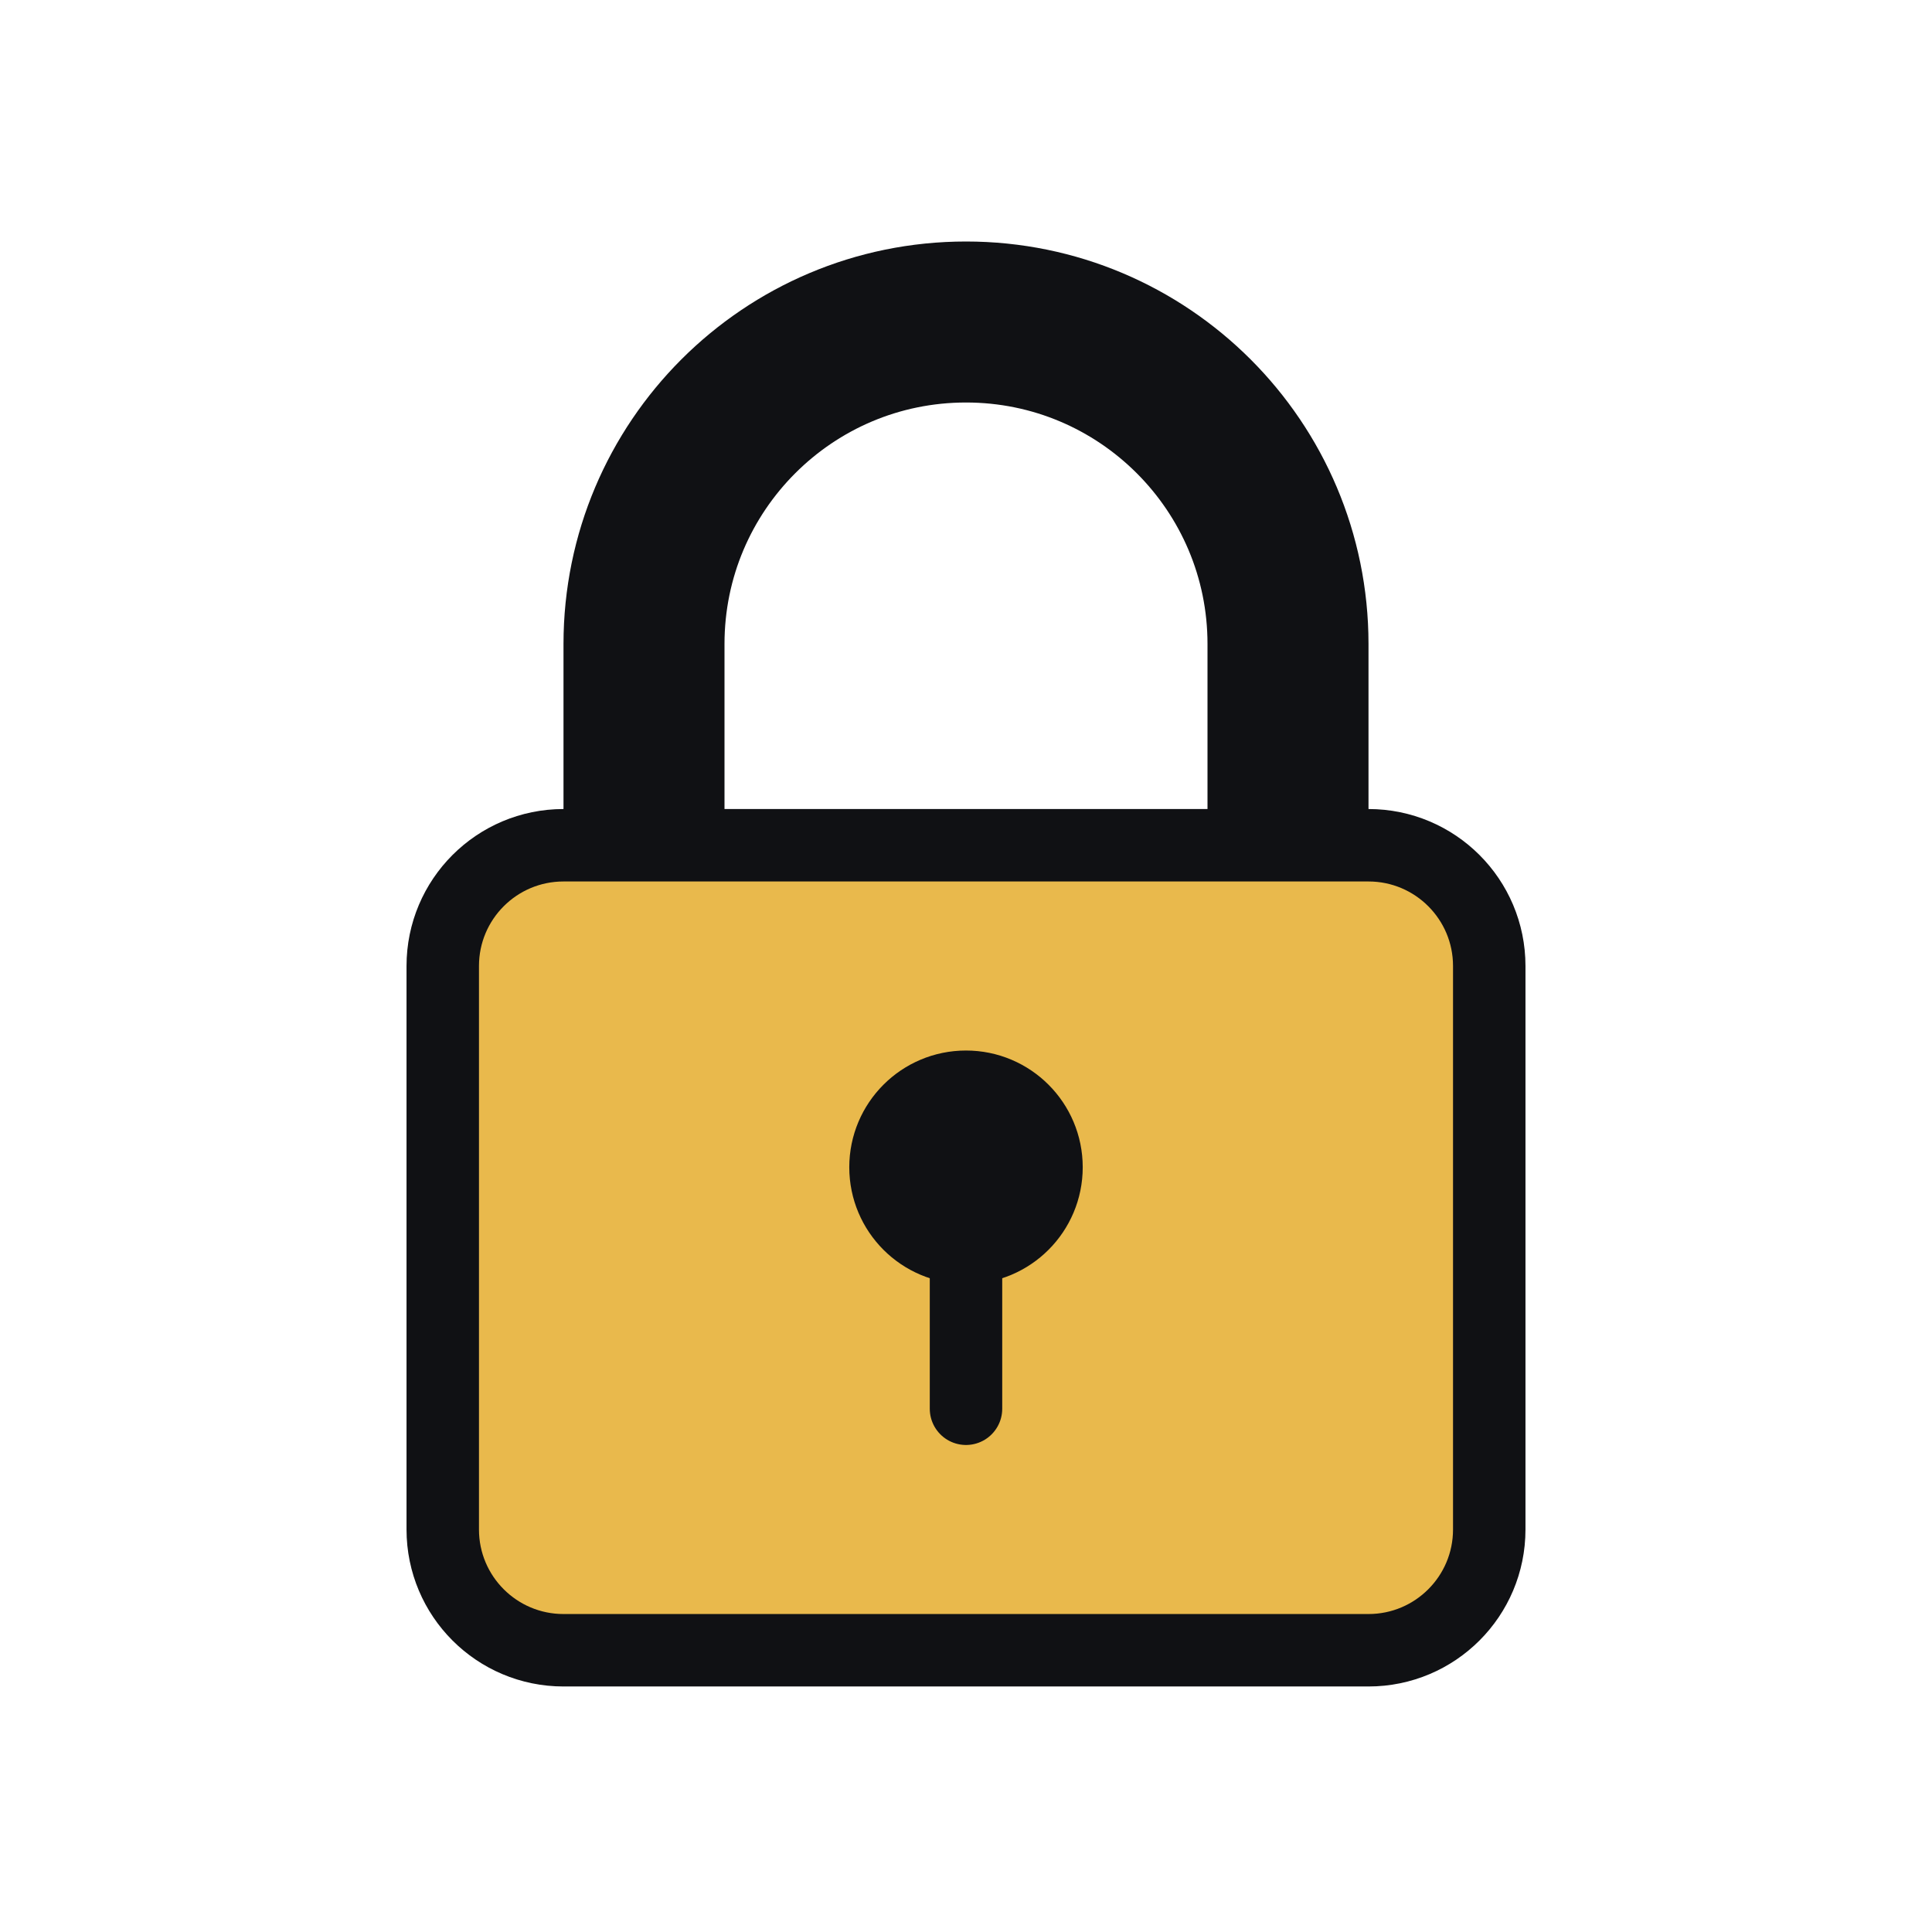
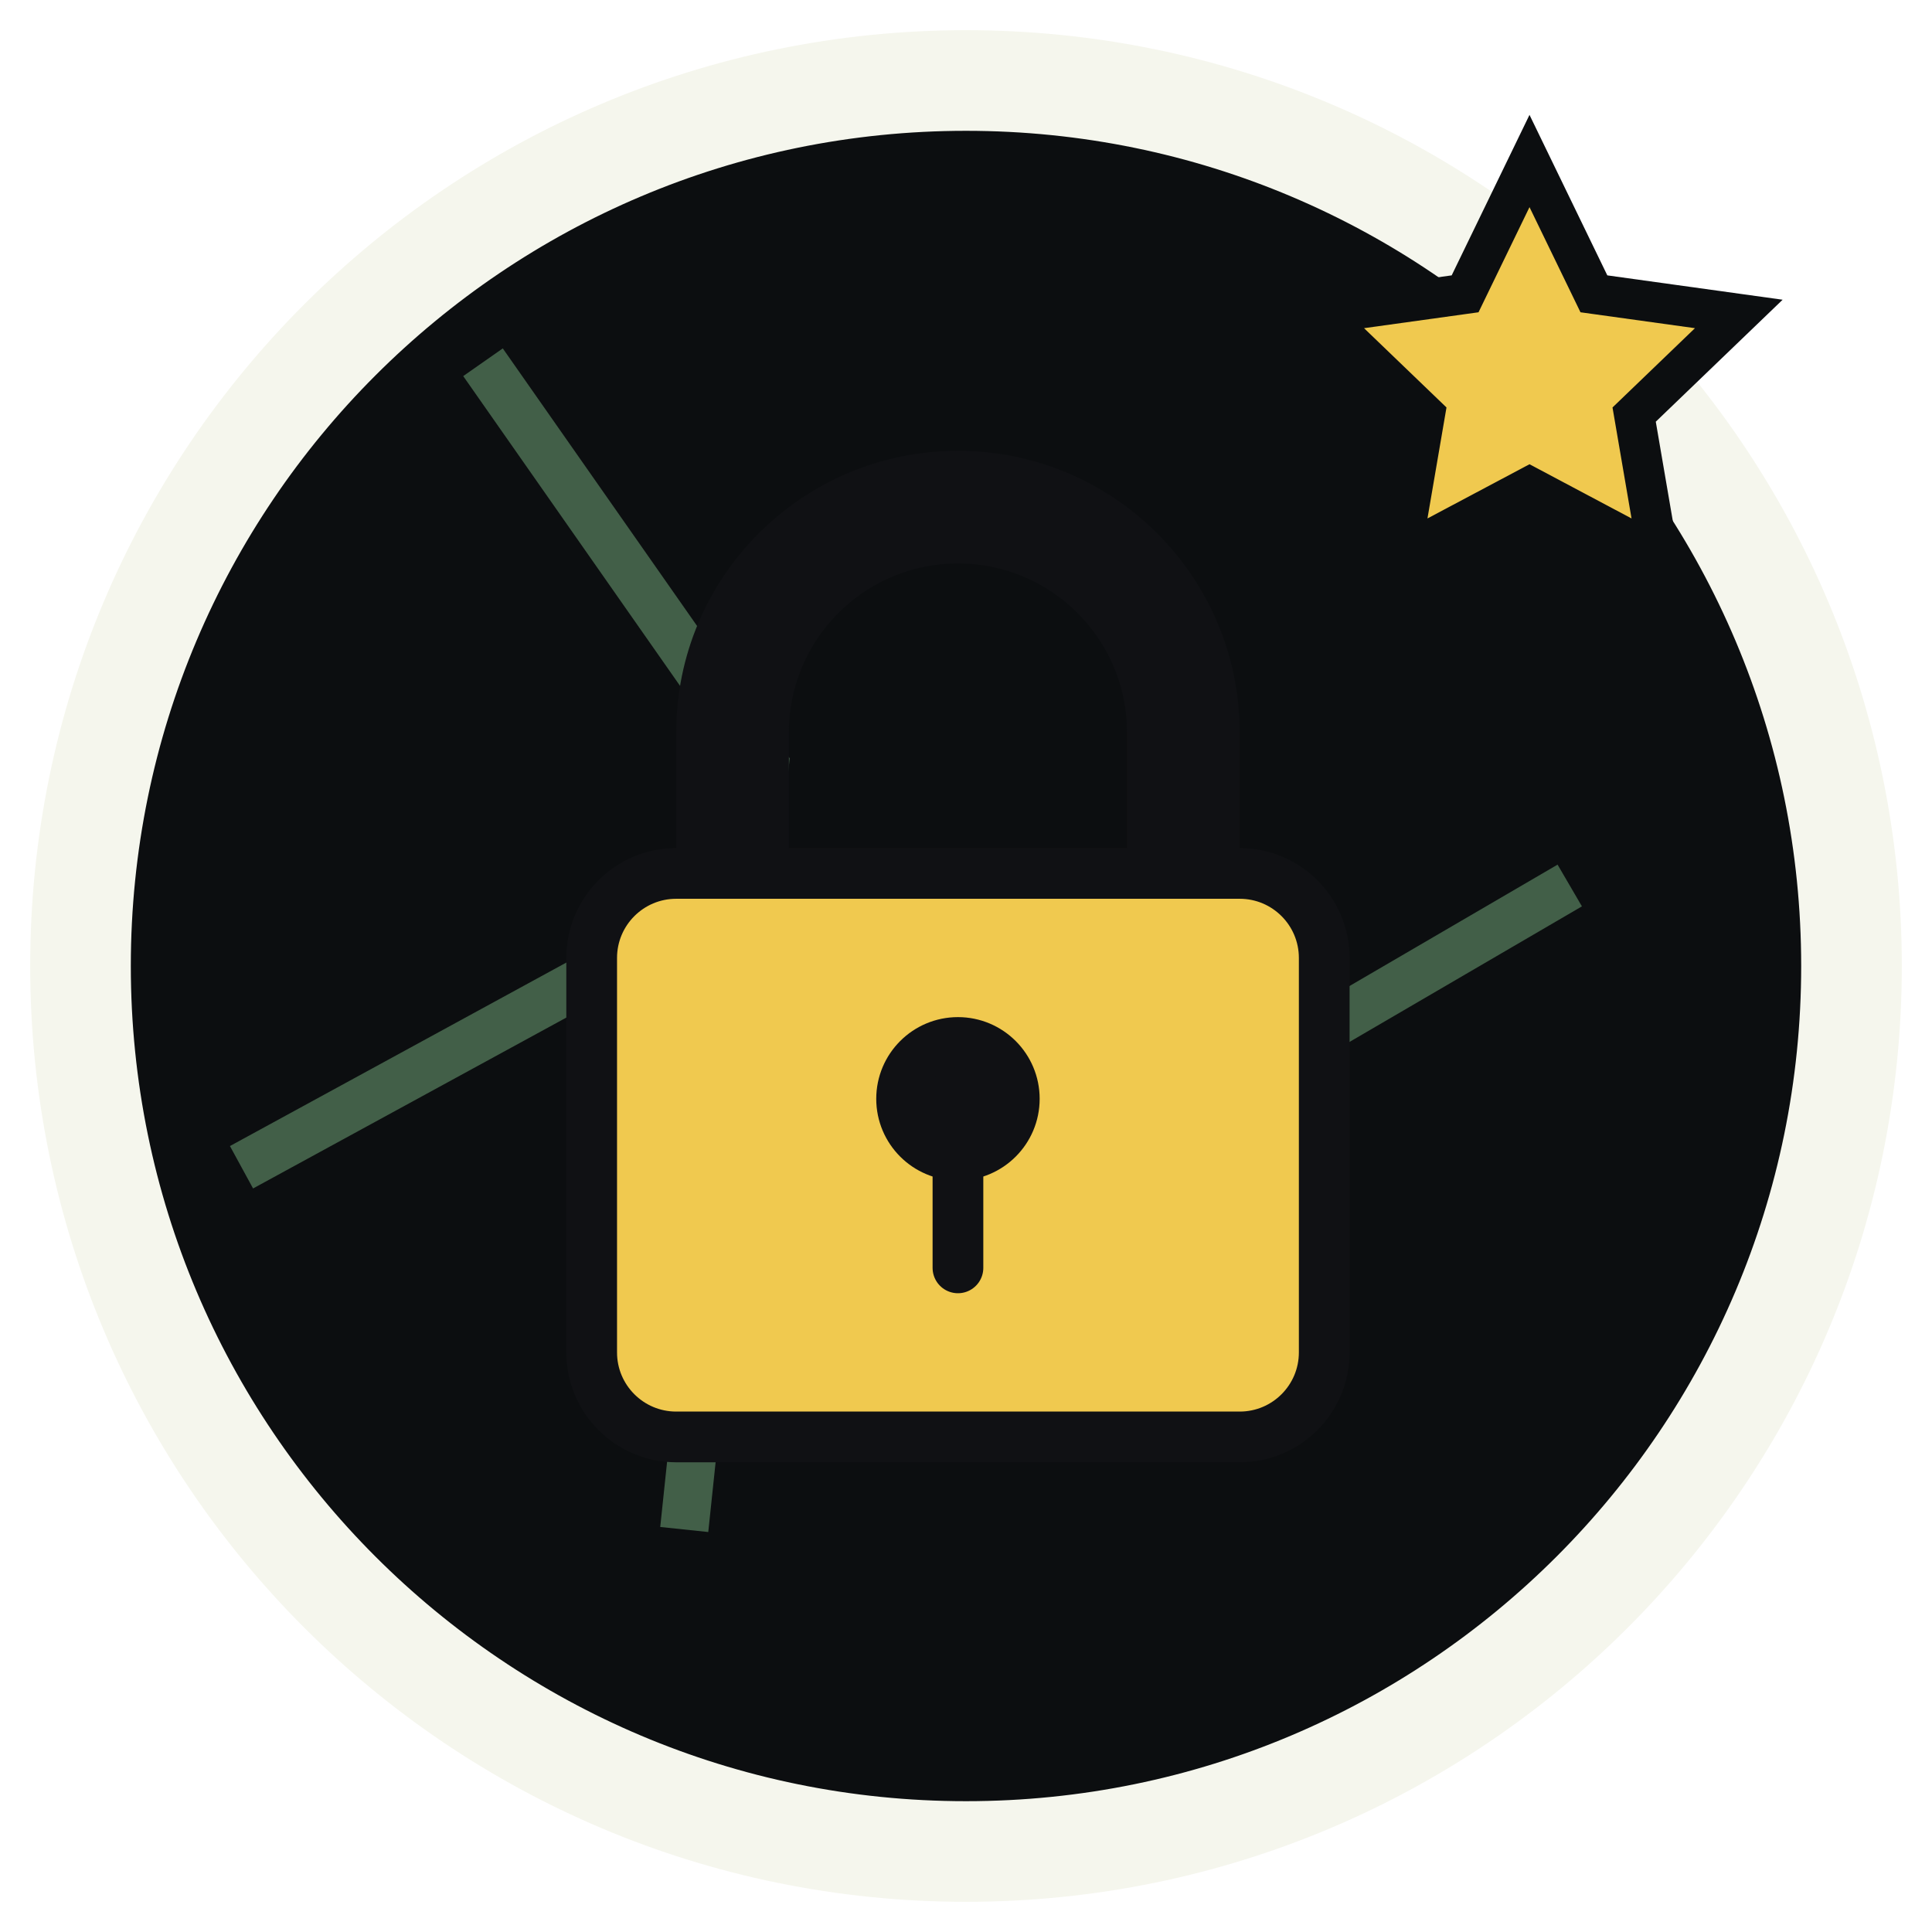
<svg xmlns="http://www.w3.org/2000/svg" width="480" height="480" viewBox="0 0 48 48">
-   <g stroke="#101114" stroke-width="1.8" stroke-linejoin="round" stroke-linecap="round">
-     <path fill="none" stroke-width="4" d="M16 21v-5a8 8 0 0116 0v5" />
-     <rect fill="#e9b94c" x="11" y="21" width="26" height="20" rx="3" />
-     <circle fill="#101114" cx="24" cy="29" r="2" />
-     <path fill="none" d="M24 31v4" />
+   <circle cx="24" cy="24" r="22" fill="#0c0e10" stroke="#f5f6ed" stroke-width="2.5" />
+   <path d="M6 29l11-6 10 6 12-7M12 9l7 10-2 19" fill="none" stroke="#425f48" stroke-width="1.2" />
+   <g transform="translate(7 7) scale(.70)">
+     <g stroke="#101114" stroke-width="1.8" stroke-linejoin="round" stroke-linecap="round">
+       <path fill="none" stroke-width="4" d="M16 21v-5a8 8 0 0116 0v5" />
+       <rect fill="#f0c94f" x="11" y="21" width="26" height="20" rx="3" />
+       <circle fill="#101114" cx="24" cy="29" r="2" />
+       <path fill="none" d="M24 31v4" />
+     </g>
  </g>
+   <path d="M38 4l1.6 3.3 3.6.5-2.6 2.5.6 3.5-3.2-1.7-3.2 1.7.6-3.5-2.6-2.5 3.6-.5z" fill="#f0c94f" stroke="#0c0e10" stroke-width="1" />
</svg>
